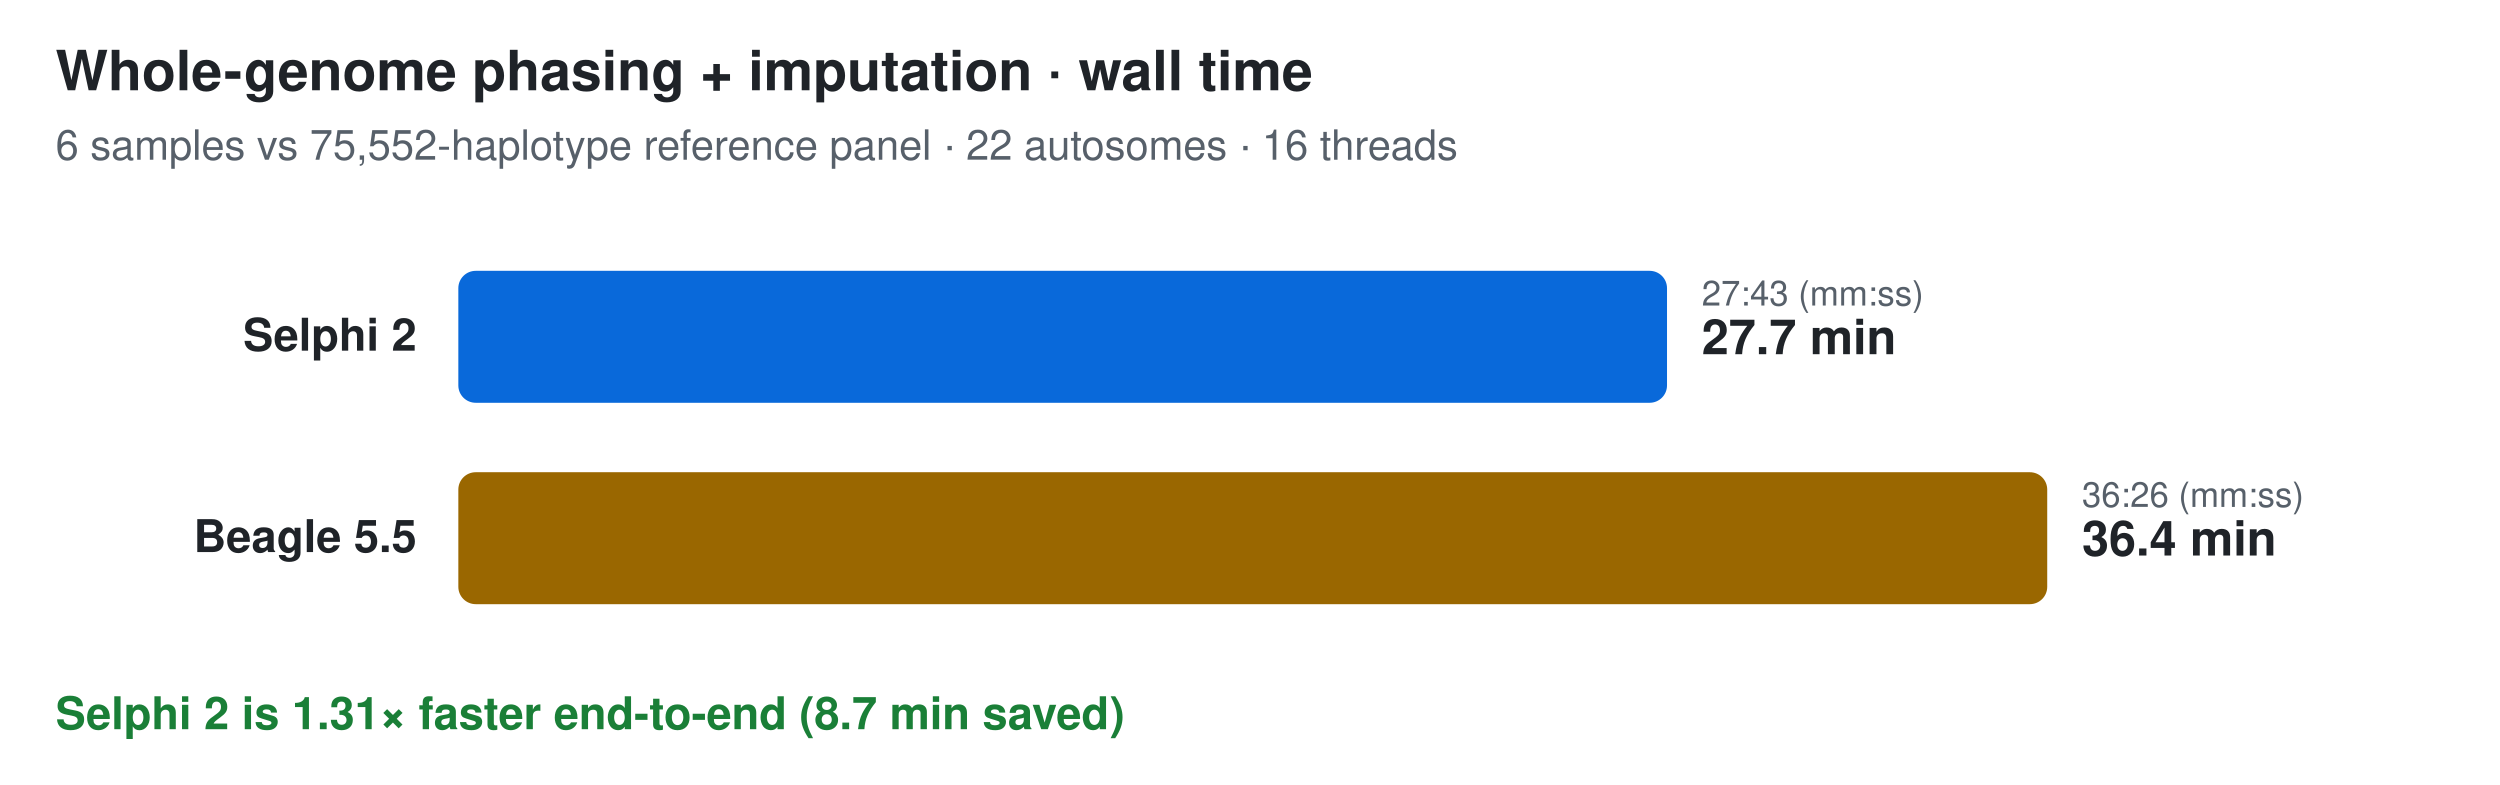
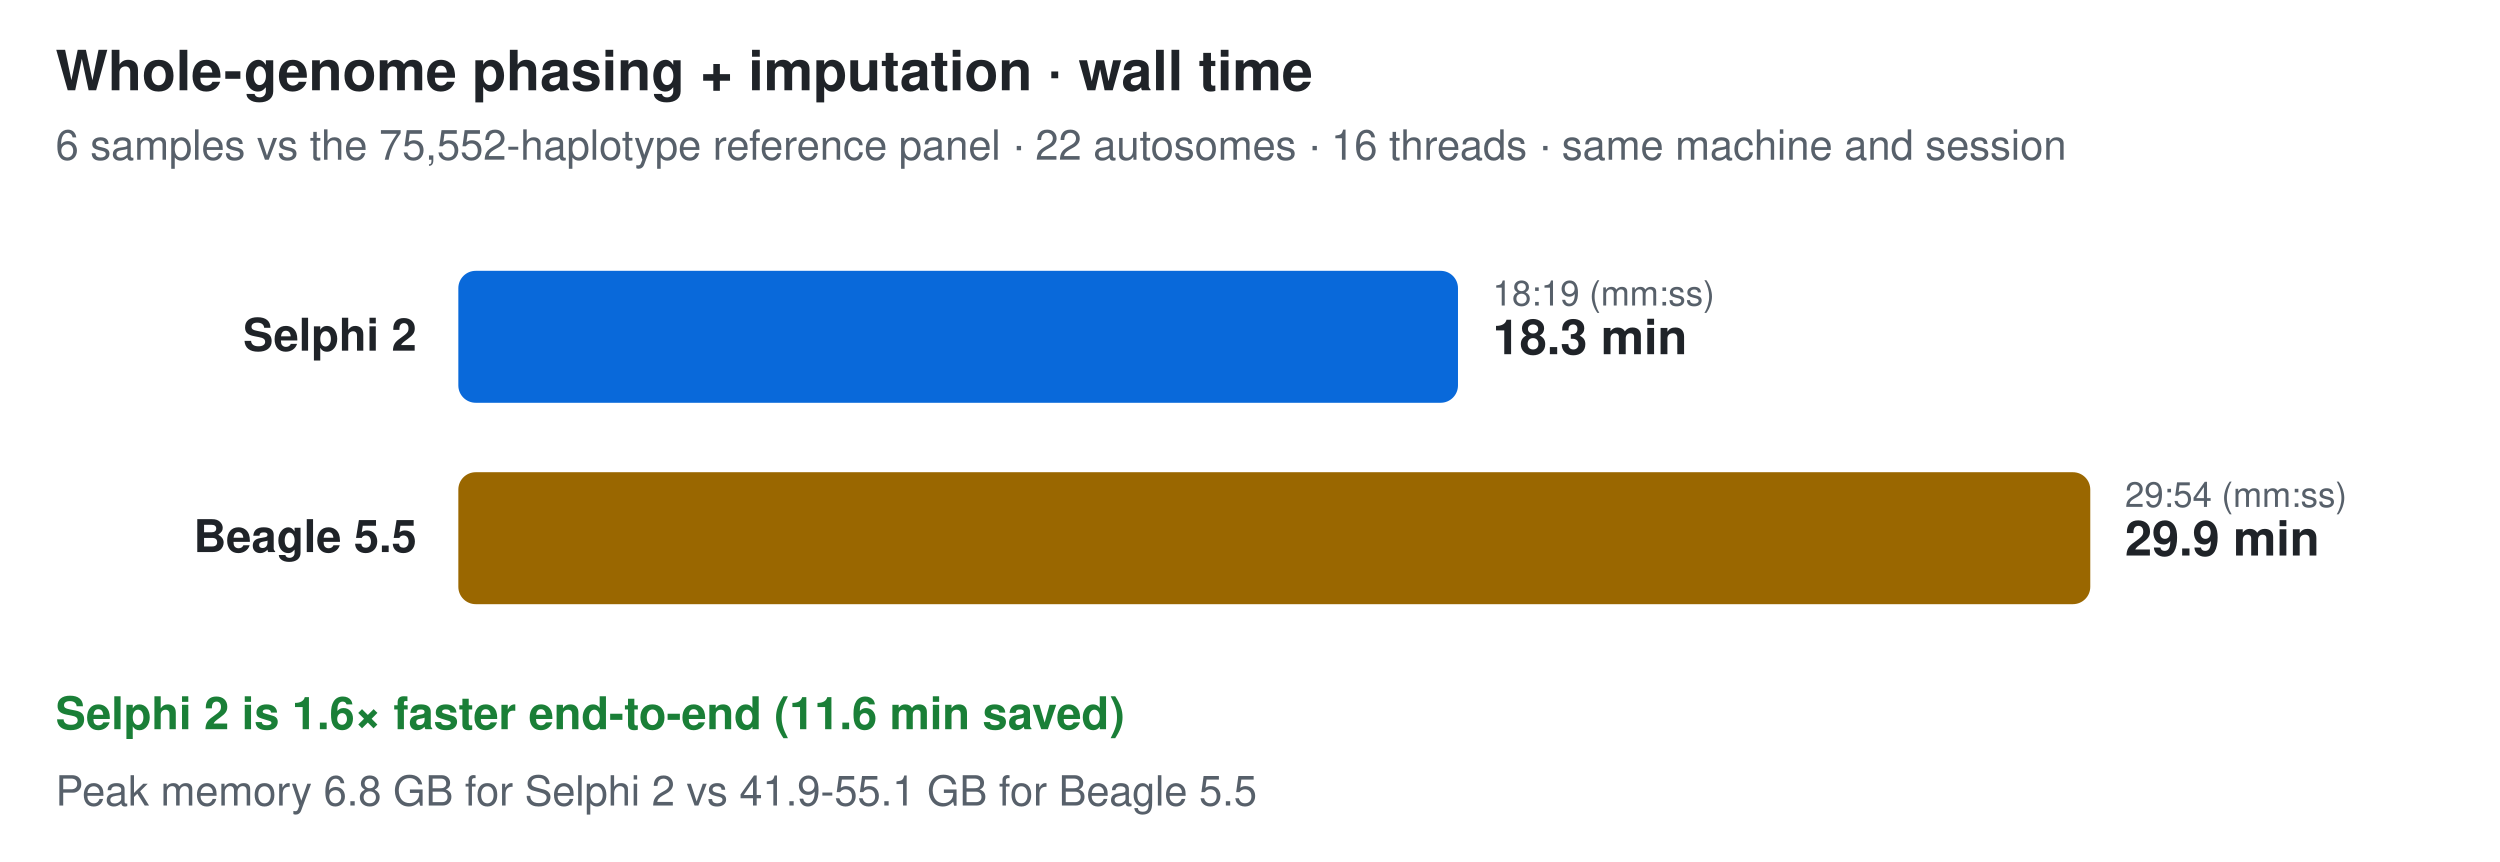
- <svg xmlns="http://www.w3.org/2000/svg" viewBox="0 0 720 226" font-family="-apple-system, BlinkMacSystemFont, 'Segoe UI', Helvetica, Arial, sans-serif">
+ <svg xmlns="http://www.w3.org/2000/svg" viewBox="0 0 720 248" font-family="-apple-system, BlinkMacSystemFont, 'Segoe UI', Helvetica, Arial, sans-serif">
  <text x="16" y="26" fill="#1f2328" font-size="16" font-weight="700">Whole-genome phasing + imputation · wall time</text>
-   <text x="16" y="46" fill="#57606a" font-size="12">6 samples vs 75,552-haplotype reference panel · 22 autosomes · 16 threads</text>
+   <text x="16" y="46" fill="#57606a" font-size="12">6 samples vs the 75,552-haplotype reference panel · 22 autosomes · 16 threads · same machine and session</text>
  <text x="120" y="101" text-anchor="end" fill="#1f2328" font-size="13" font-weight="600">Selphi 2</text>
-   <rect x="132" y="78" width="348.1" height="38" rx="5" fill="#0969da" />
-   <text x="490.1" y="102" fill="#1f2328" font-size="14" font-weight="700">27.7 min</text>
-   <text x="490.1" y="88" fill="#57606a" font-size="10">27:43 (mm:ss)</text>
+   <rect x="132" y="78" width="287.9" height="38" rx="5" fill="#0969da" />
+   <text x="429.9" y="102" fill="#1f2328" font-size="14" font-weight="700">18.3 min</text>
+   <text x="429.9" y="88" fill="#57606a" font-size="10">18:19 (mm:ss)</text>
  <text x="120" y="159" text-anchor="end" fill="#1f2328" font-size="13" font-weight="600">Beagle 5.5</text>
-   <rect x="132" y="136" width="457.6" height="38" rx="5" fill="#9a6700" />
-   <text x="599.6" y="160" fill="#1f2328" font-size="14" font-weight="700">36.4 min</text>
-   <text x="599.6" y="146" fill="#57606a" font-size="10">36:26 (mm:ss)</text>
-   <text x="16" y="210" fill="#1a7f37" font-size="13" font-weight="700">Selphi 2 is 1.31× faster end-to-end (8.7 min saved)</text>
+   <rect x="132" y="136" width="470.0" height="38" rx="5" fill="#9a6700" />
+   <text x="612.0" y="160" fill="#1f2328" font-size="14" font-weight="700">29.9 min</text>
+   <text x="612.0" y="146" fill="#57606a" font-size="10">29:54 (mm:ss)</text>
+   <text x="16" y="210" fill="#1a7f37" font-size="13" font-weight="700">Selphi 2 is 1.6× faster end-to-end (11.6 min saved)</text>
+   <text x="16" y="232" fill="#57606a" font-size="12">Peak memory 6.8 GB for Selphi 2 vs 41.9-55.1 GB for Beagle 5.5</text>
</svg>
